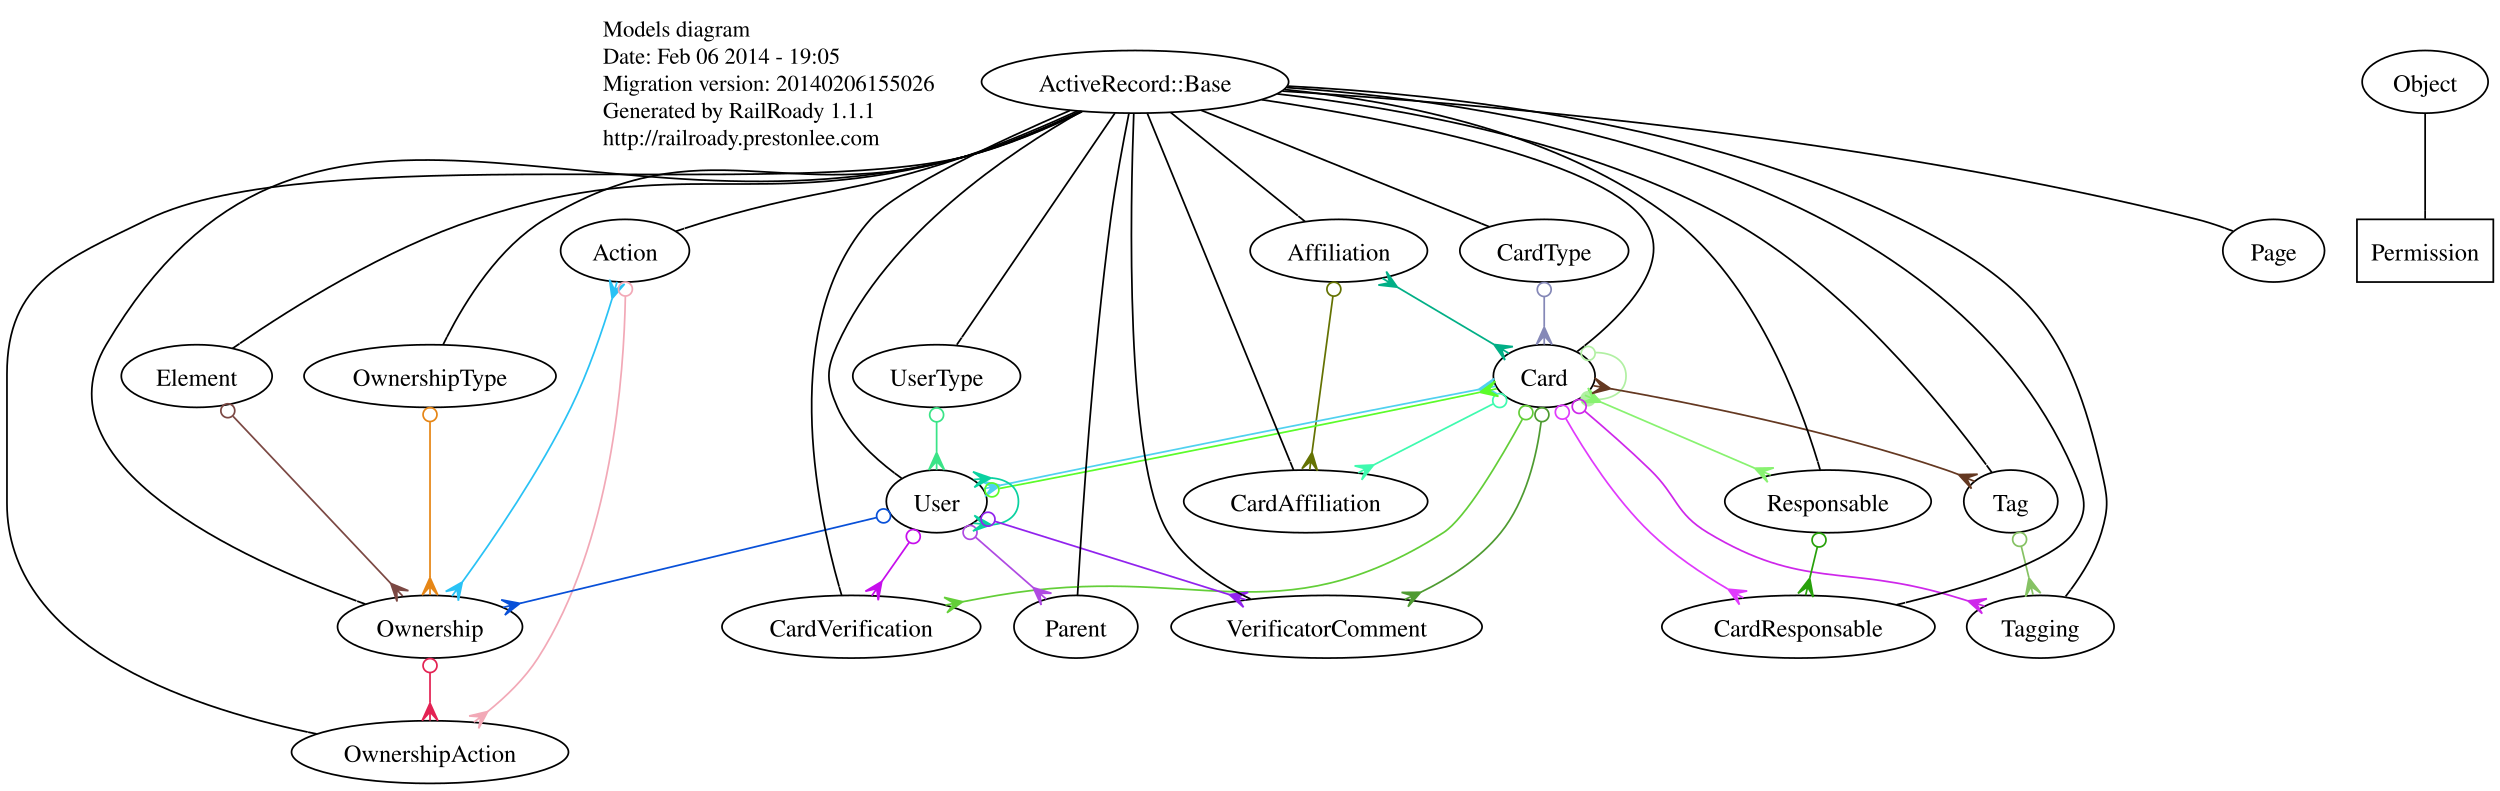
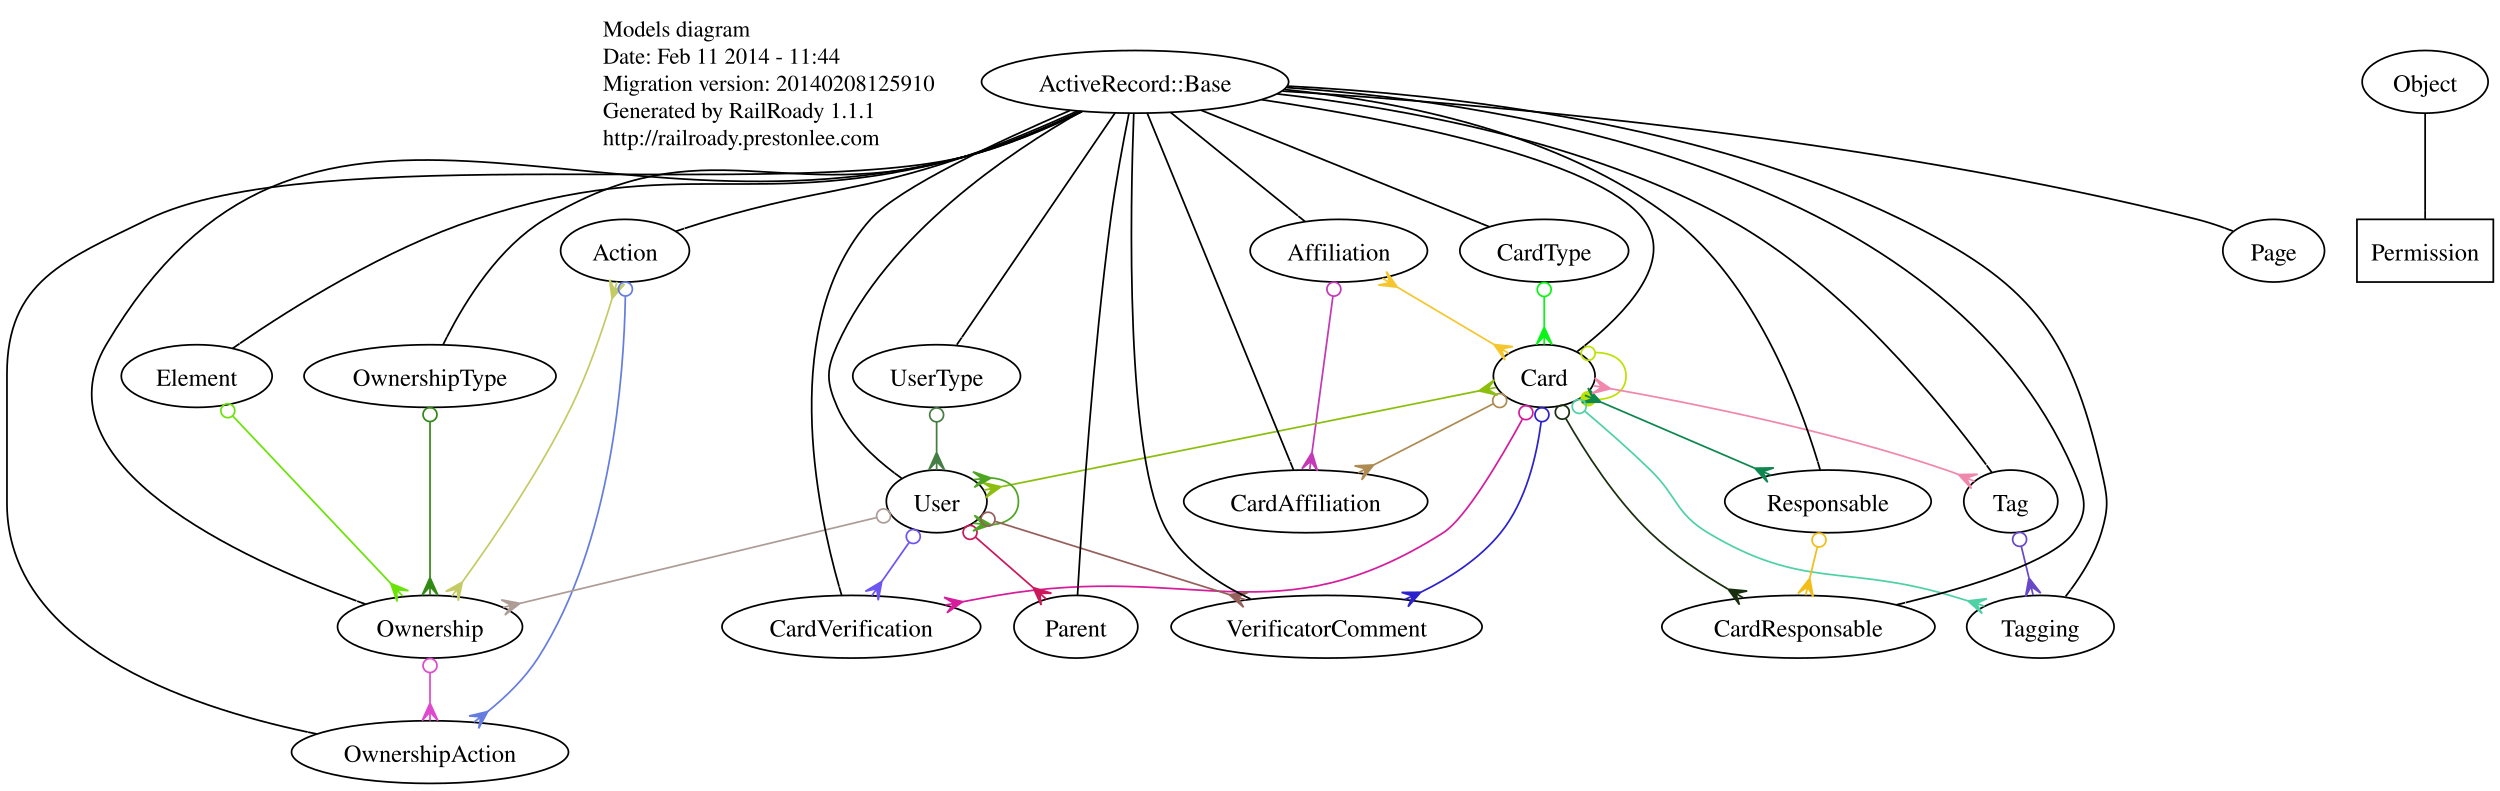
<svg xmlns="http://www.w3.org/2000/svg" width="1436pt" height="454pt" viewBox="0.00 0.00 1436.00 454.00">
  <g id="graph0" class="graph" transform="scale(1 1) rotate(0) translate(4 450)">
    <polygon fill="white" stroke="white" points="-4,4 -4,-450 1432,-450 1432,4 -4,4" />
    <g id="node1" class="node">
      <text text-anchor="start" x="342.312" y="-429" font-family="Times,serif" font-size="13.00">Models diagram</text>
-       <text text-anchor="start" x="342.312" y="-413.4" font-family="Times,serif" font-size="13.00">Date: Feb 06 2014 - 19:05</text>
-       <text text-anchor="start" x="342.312" y="-397.8" font-family="Times,serif" font-size="13.00">Migration version: 20140206155026</text>
+       <text text-anchor="start" x="342.312" y="-413.4" font-family="Times,serif" font-size="13.00">Date: Feb 11 2014 - 11:44</text>
+       <text text-anchor="start" x="342.312" y="-397.8" font-family="Times,serif" font-size="13.00">Migration version: 20140208125910</text>
      <text text-anchor="start" x="342.312" y="-382.2" font-family="Times,serif" font-size="13.00">Generated by RailRoady 1.1.1</text>
      <text text-anchor="start" x="342.312" y="-366.6" font-family="Times,serif" font-size="13.00">http://railroady.prestonlee.com</text>
    </g>
    <g id="node2" class="node">
      <ellipse fill="none" stroke="black" cx="355" cy="-306" rx="36.981" ry="18" />
      <text text-anchor="middle" x="355" y="-300.4" font-family="Times,serif" font-size="14.00">Action</text>
    </g>
    <g id="node10" class="node">
      <ellipse fill="none" stroke="black" cx="243" cy="-90" rx="53.12" ry="18" />
      <text text-anchor="middle" x="243" y="-84.4" font-family="Times,serif" font-size="14.00">Ownership</text>
    </g>
    <g id="edge2" class="edge">
-       <path fill="none" stroke="#29c2f5" d="M347.53,-278.275C342.049,-260.241 333.859,-236.148 324,-216 306.083,-179.384 279.518,-140.464 261.749,-115.963" />
-       <polygon fill="#29c2f5" stroke="#29c2f5" points="347.604,-278.526 346.12,-289.391 349.02,-283.322 350.436,-288.117 350.436,-288.117 350.436,-288.117 349.02,-283.322 354.752,-286.843 347.604,-278.526 347.604,-278.526" />
-       <polygon fill="#29c2f5" stroke="#29c2f5" points="261.545,-115.684 259.262,-104.958 258.589,-111.652 255.633,-107.619 255.633,-107.619 255.633,-107.619 258.589,-111.652 252.003,-110.279 261.545,-115.684 261.545,-115.684" />
+       <path fill="none" stroke="#c4cb65" d="M347.53,-278.275C342.049,-260.241 333.859,-236.148 324,-216 306.083,-179.384 279.518,-140.464 261.749,-115.963" />
+       <polygon fill="#c4cb65" stroke="#c4cb65" points="347.604,-278.526 346.12,-289.391 349.02,-283.322 350.436,-288.117 350.436,-288.117 350.436,-288.117 349.02,-283.322 354.752,-286.843 347.604,-278.526 347.604,-278.526" />
+       <polygon fill="#c4cb65" stroke="#c4cb65" points="261.545,-115.684 259.262,-104.958 258.589,-111.652 255.633,-107.619 255.633,-107.619 255.633,-107.619 258.589,-111.652 252.003,-110.279 261.545,-115.684 261.545,-115.684" />
    </g>
    <g id="node11" class="node">
      <ellipse fill="none" stroke="black" cx="243" cy="-18" rx="79.544" ry="18" />
      <text text-anchor="middle" x="243" y="-12.4" font-family="Times,serif" font-size="14.00">OwnershipAction</text>
    </g>
    <g id="edge1" class="edge">
-       <path fill="none" stroke="#f2a9b7" d="M355.211,-279.888C354.447,-234.703 347.502,-138.244 305,-72 297.505,-60.318 286.66,-49.812 276.13,-41.294" />
-       <ellipse fill="none" stroke="#f2a9b7" cx="355.25" cy="-283.964" rx="4" ry="4" />
-       <polygon fill="#f2a9b7" stroke="#f2a9b7" points="276.12,-41.286 270.947,-31.617 272.16,-38.234 268.199,-35.181 268.199,-35.181 268.199,-35.181 272.16,-38.234 265.452,-38.745 276.12,-41.286 276.12,-41.286" />
+       <path fill="none" stroke="#657ddf" d="M355.211,-279.888C354.447,-234.703 347.502,-138.244 305,-72 297.505,-60.318 286.66,-49.812 276.13,-41.294" />
+       <ellipse fill="none" stroke="#657ddf" cx="355.25" cy="-283.964" rx="4" ry="4" />
+       <polygon fill="#657ddf" stroke="#657ddf" points="276.12,-41.286 270.947,-31.617 272.16,-38.234 268.199,-35.181 268.199,-35.181 268.199,-35.181 272.16,-38.234 265.452,-38.745 276.12,-41.286 276.12,-41.286" />
    </g>
    <g id="node3" class="node">
      <ellipse fill="none" stroke="black" cx="765" cy="-306" rx="50.91" ry="18" />
      <text text-anchor="middle" x="765" y="-300.4" font-family="Times,serif" font-size="14.00">Affiliation</text>
    </g>
    <g id="node4" class="node">
      <ellipse fill="none" stroke="black" cx="883" cy="-234" rx="29.216" ry="18" />
      <text text-anchor="middle" x="883" y="-228.4" font-family="Times,serif" font-size="14.00">Card</text>
    </g>
    <g id="edge5" class="edge">
-       <path fill="none" stroke="#01af86" d="M798.815,-284.94C816.236,-274.606 837.264,-262.132 853.945,-252.236" />
-       <polygon fill="#01af86" stroke="#01af86" points="798.625,-285.053 787.729,-286.285 794.325,-287.604 790.025,-290.155 790.025,-290.155 790.025,-290.155 794.325,-287.604 792.321,-294.025 798.625,-285.053 798.625,-285.053" />
-       <polygon fill="#01af86" stroke="#01af86" points="854.115,-252.135 865.011,-250.904 858.415,-249.584 862.715,-247.033 862.715,-247.033 862.715,-247.033 858.415,-249.584 860.419,-243.163 854.115,-252.135 854.115,-252.135" />
+       <path fill="none" stroke="#f5c62d" d="M798.815,-284.94C816.236,-274.606 837.264,-262.132 853.945,-252.236" />
+       <polygon fill="#f5c62d" stroke="#f5c62d" points="798.625,-285.053 787.729,-286.285 794.325,-287.604 790.025,-290.155 790.025,-290.155 790.025,-290.155 794.325,-287.604 792.321,-294.025 798.625,-285.053 798.625,-285.053" />
+       <polygon fill="#f5c62d" stroke="#f5c62d" points="854.115,-252.135 865.011,-250.904 858.415,-249.584 862.715,-247.033 862.715,-247.033 862.715,-247.033 858.415,-249.584 860.419,-243.163 854.115,-252.135 854.115,-252.135" />
    </g>
    <g id="node5" class="node">
      <ellipse fill="none" stroke="black" cx="746" cy="-162" rx="70.066" ry="18" />
      <text text-anchor="middle" x="746" y="-156.4" font-family="Times,serif" font-size="14.00">CardAffiliation</text>
    </g>
    <g id="edge4" class="edge">
-       <path fill="none" stroke="#647202" d="M761.645,-279.929C758.288,-254.837 753.137,-216.338 749.672,-190.441" />
-       <ellipse fill="none" stroke="#647202" cx="762.178" cy="-283.907" rx="4" ry="4" />
-       <polygon fill="#647202" stroke="#647202" points="749.626,-190.101 752.76,-179.592 748.963,-185.145 748.3,-180.189 748.3,-180.189 748.3,-180.189 748.963,-185.145 743.84,-180.786 749.626,-190.101 749.626,-190.101" />
+       <path fill="none" stroke="#c339b6" d="M761.645,-279.929C758.288,-254.837 753.137,-216.338 749.672,-190.441" />
+       <ellipse fill="none" stroke="#c339b6" cx="762.178" cy="-283.907" rx="4" ry="4" />
+       <polygon fill="#c339b6" stroke="#c339b6" points="749.626,-190.101 752.76,-179.592 748.963,-185.145 748.3,-180.189 748.3,-180.189 748.3,-180.189 748.963,-185.145 743.84,-180.786 749.626,-190.101 749.626,-190.101" />
    </g>
    <g id="edge15" class="edge">
-       <path fill="none" stroke="#b1f0a3" d="M912.414,-247.5C922.188,-247.488 930,-242.988 930,-234 930,-225.012 922.188,-220.512 912.414,-220.5" />
-       <ellipse fill="none" stroke="#b1f0a3" cx="908.241" cy="-247.012" rx="4" ry="4" />
-       <ellipse fill="#b1f0a3" stroke="#b1f0a3" cx="908.241" cy="-220.988" rx="4" ry="4" />
+       <path fill="none" stroke="#bee101" d="M912.414,-247.5C922.188,-247.488 930,-242.988 930,-234 930,-225.012 922.188,-220.512 912.414,-220.5" />
+       <ellipse fill="none" stroke="#bee101" cx="908.241" cy="-247.012" rx="4" ry="4" />
+       <ellipse fill="#bee101" stroke="#bee101" cx="908.241" cy="-220.988" rx="4" ry="4" />
    </g>
    <g id="edge11" class="edge">
-       <path fill="none" stroke="#3ffaaf" d="M853.598,-217.977C833.602,-207.76 806.923,-194.129 785.134,-182.995" />
-       <ellipse fill="none" stroke="#3ffaaf" cx="857.427" cy="-219.933" rx="4" ry="4" />
-       <polygon fill="#3ffaaf" stroke="#3ffaaf" points="785.034,-182.944 778.176,-174.387 780.581,-180.669 776.129,-178.394 776.129,-178.394 776.129,-178.394 780.581,-180.669 774.081,-182.401 785.034,-182.944 785.034,-182.944" />
+       <path fill="none" stroke="#ad8b51" d="M853.598,-217.977C833.602,-207.76 806.923,-194.129 785.134,-182.995" />
+       <ellipse fill="none" stroke="#ad8b51" cx="857.427" cy="-219.933" rx="4" ry="4" />
+       <polygon fill="#ad8b51" stroke="#ad8b51" points="785.034,-182.944 778.176,-174.387 780.581,-180.669 776.129,-178.394 776.129,-178.394 776.129,-178.394 780.581,-180.669 774.081,-182.401 785.034,-182.944 785.034,-182.944" />
    </g>
    <g id="node6" class="node">
      <ellipse fill="none" stroke="black" cx="1029" cy="-90" rx="78.431" ry="18" />
      <text text-anchor="middle" x="1029" y="-84.4" font-family="Times,serif" font-size="14.00">CardResponsable</text>
    </g>
    <g id="edge7" class="edge">
-       <path fill="none" stroke="#e03afc" d="M895.453,-209.545C906.439,-190.357 923.815,-163.329 944,-144 957.002,-131.549 973.387,-120.502 988.293,-111.759" />
-       <ellipse fill="none" stroke="#e03afc" cx="893.38" cy="-213.246" rx="4" ry="4" />
-       <polygon fill="#e03afc" stroke="#e03afc" points="988.645,-111.559 999.562,-110.534 992.992,-109.09 997.34,-106.621 997.34,-106.621 997.34,-106.621 992.992,-109.09 995.118,-102.708 988.645,-111.559 988.645,-111.559" />
+       <path fill="none" stroke="#182e0e" d="M895.453,-209.545C906.439,-190.357 923.815,-163.329 944,-144 957.002,-131.549 973.387,-120.502 988.293,-111.759" />
+       <ellipse fill="none" stroke="#182e0e" cx="893.38" cy="-213.246" rx="4" ry="4" />
+       <polygon fill="#182e0e" stroke="#182e0e" points="988.645,-111.559 999.562,-110.534 992.992,-109.09 997.34,-106.621 997.34,-106.621 997.34,-106.621 992.992,-109.09 995.118,-102.708 988.645,-111.559 988.645,-111.559" />
    </g>
    <g id="node8" class="node">
      <ellipse fill="none" stroke="black" cx="485" cy="-90" rx="74.295" ry="18" />
      <text text-anchor="middle" x="485" y="-84.4" font-family="Times,serif" font-size="14.00">CardVerification</text>
    </g>
    <g id="edge9" class="edge">
-       <path fill="none" stroke="#63ce38" d="M870.482,-209.24C857.587,-185.702 837.638,-152.038 825,-144 728.05,-82.339 682.247,-127.404 569,-108 562.497,-106.886 555.726,-105.647 548.976,-104.361" />
-       <ellipse fill="none" stroke="#63ce38" cx="872.498" cy="-212.963" rx="4" ry="4" />
-       <polygon fill="#63ce38" stroke="#63ce38" points="548.951,-104.357 539.991,-98.034 544.043,-103.404 539.134,-102.452 539.134,-102.452 539.134,-102.452 544.043,-103.404 538.277,-106.87 548.951,-104.357 548.951,-104.357" />
+       <path fill="none" stroke="#d51d9b" d="M870.482,-209.24C857.587,-185.702 837.638,-152.038 825,-144 728.05,-82.339 682.247,-127.404 569,-108 562.497,-106.886 555.726,-105.647 548.976,-104.361" />
+       <ellipse fill="none" stroke="#d51d9b" cx="872.498" cy="-212.963" rx="4" ry="4" />
+       <polygon fill="#d51d9b" stroke="#d51d9b" points="548.951,-104.357 539.991,-98.034 544.043,-103.404 539.134,-102.452 539.134,-102.452 539.134,-102.452 544.043,-103.404 538.277,-106.87 548.951,-104.357 548.951,-104.357" />
    </g>
    <g id="node16" class="node">
      <ellipse fill="none" stroke="black" cx="1046" cy="-162" rx="59.276" ry="18" />
      <text text-anchor="middle" x="1046" y="-156.4" font-family="Times,serif" font-size="14.00">Responsable</text>
    </g>
    <g id="edge8" class="edge">
-       <path fill="none" stroke="#88f270" d="M915.808,-218.911C941.124,-208.039 976.336,-192.917 1003.76,-181.141" />
-       <polygon fill="#88f270" stroke="#88f270" points="915.542,-219.025 904.578,-218.836 910.948,-220.998 906.354,-222.971 906.354,-222.971 906.354,-222.971 910.948,-220.998 908.13,-227.106 915.542,-219.025 915.542,-219.025" />
-       <polygon fill="#88f270" stroke="#88f270" points="1003.91,-181.073 1014.88,-181.262 1008.51,-179.1 1013.1,-177.127 1013.1,-177.127 1013.1,-177.127 1008.51,-179.1 1011.33,-172.993 1003.91,-181.073 1003.91,-181.073" />
+       <path fill="none" stroke="#0d874f" d="M915.808,-218.911C941.124,-208.039 976.336,-192.917 1003.76,-181.141" />
+       <polygon fill="#0d874f" stroke="#0d874f" points="915.542,-219.025 904.578,-218.836 910.948,-220.998 906.354,-222.971 906.354,-222.971 906.354,-222.971 910.948,-220.998 908.13,-227.106 915.542,-219.025 915.542,-219.025" />
+       <polygon fill="#0d874f" stroke="#0d874f" points="1003.91,-181.073 1014.88,-181.262 1008.51,-179.1 1013.1,-177.127 1013.1,-177.127 1013.1,-177.127 1008.51,-179.1 1011.33,-172.993 1003.91,-181.073 1003.91,-181.073" />
    </g>
    <g id="node17" class="node">
      <ellipse fill="none" stroke="black" cx="1151" cy="-162" rx="27" ry="18" />
      <text text-anchor="middle" x="1151" y="-156.4" font-family="Times,serif" font-size="14.00">Tag</text>
    </g>
    <g id="edge13" class="edge">
-       <path fill="none" stroke="#643821" d="M921.165,-226.726C967.519,-218.542 1047.73,-202.559 1114,-180 1116.26,-179.231 1118.56,-178.37 1120.87,-177.453" />
-       <polygon fill="#643821" stroke="#643821" points="921.102,-226.737 910.48,-224.015 916.176,-227.592 911.25,-228.448 911.25,-228.448 911.25,-228.448 916.176,-227.592 912.02,-232.882 921.102,-226.737 921.102,-226.737" />
-       <polygon fill="#643821" stroke="#643821" points="1120.98,-177.405 1131.94,-177.61 1125.58,-175.439 1130.17,-173.473 1130.17,-173.473 1130.17,-173.473 1125.58,-175.439 1128.4,-169.335 1120.98,-177.405 1120.98,-177.405" />
+       <path fill="none" stroke="#f087ad" d="M921.165,-226.726C967.519,-218.542 1047.73,-202.559 1114,-180 1116.26,-179.231 1118.56,-178.37 1120.87,-177.453" />
+       <polygon fill="#f087ad" stroke="#f087ad" points="921.102,-226.737 910.48,-224.015 916.176,-227.592 911.25,-228.448 911.25,-228.448 911.25,-228.448 916.176,-227.592 912.02,-232.882 921.102,-226.737 921.102,-226.737" />
+       <polygon fill="#f087ad" stroke="#f087ad" points="1120.98,-177.405 1131.94,-177.61 1125.58,-175.439 1130.17,-173.473 1130.17,-173.473 1130.17,-173.473 1125.58,-175.439 1128.4,-169.335 1120.98,-177.405 1120.98,-177.405" />
    </g>
    <g id="node18" class="node">
      <ellipse fill="none" stroke="black" cx="1168" cy="-90" rx="42.316" ry="18" />
      <text text-anchor="middle" x="1168" y="-84.4" font-family="Times,serif" font-size="14.00">Tagging</text>
    </g>
    <g id="edge12" class="edge">
-       <path fill="none" stroke="#ce27ea" d="M906.198,-213.917C917.826,-204.086 931.957,-191.726 944,-180 959.551,-164.858 958.396,-155.181 977,-144 1031.7,-111.128 1054.75,-125.924 1116,-108 1119.34,-107.023 1122.78,-105.978 1126.24,-104.905" />
-       <ellipse fill="none" stroke="#ce27ea" cx="903.089" cy="-216.527" rx="4" ry="4" />
-       <polygon fill="#ce27ea" stroke="#ce27ea" points="1126.39,-104.857 1137.28,-106.125 1131.15,-103.346 1135.92,-101.835 1135.92,-101.835 1135.92,-101.835 1131.15,-103.346 1134.56,-97.546 1126.39,-104.857 1126.39,-104.857" />
+       <path fill="none" stroke="#4ed1a5" d="M906.198,-213.917C917.826,-204.086 931.957,-191.726 944,-180 959.551,-164.858 958.396,-155.181 977,-144 1031.7,-111.128 1054.75,-125.924 1116,-108 1119.34,-107.023 1122.78,-105.978 1126.24,-104.905" />
+       <ellipse fill="none" stroke="#4ed1a5" cx="903.089" cy="-216.527" rx="4" ry="4" />
+       <polygon fill="#4ed1a5" stroke="#4ed1a5" points="1126.39,-104.857 1137.28,-106.125 1131.15,-103.346 1135.92,-101.835 1135.92,-101.835 1135.92,-101.835 1131.15,-103.346 1134.56,-97.546 1126.39,-104.857 1126.39,-104.857" />
    </g>
    <g id="node19" class="node">
      <ellipse fill="none" stroke="black" cx="534" cy="-162" rx="28.909" ry="18" />
      <text text-anchor="middle" x="534" y="-156.4" font-family="Times,serif" font-size="14.00">User</text>
    </g>
    <g id="edge10" class="edge">
-       <path fill="none" stroke="#50d1ef" d="M845.205,-226.259C777.749,-213.389 637.841,-185.352 570.979,-171.332" />
-       <polygon fill="#50d1ef" stroke="#50d1ef" points="845.262,-226.27 854.248,-232.554 850.174,-227.201 855.087,-228.133 855.087,-228.133 855.087,-228.133 850.174,-227.201 855.925,-223.712 845.262,-226.27 845.262,-226.27" />
-       <polygon fill="#50d1ef" stroke="#50d1ef" points="570.682,-171.269 561.826,-164.803 565.79,-170.238 560.897,-169.206 560.897,-169.206 560.897,-169.206 565.79,-170.238 559.969,-173.609 570.682,-171.269 570.682,-171.269" />
+       <path fill="none" stroke="#8cbe0e" d="M845.491,-225.477C778.33,-212.006 638.316,-183.923 571.304,-170.482" />
+       <polygon fill="#8cbe0e" stroke="#8cbe0e" points="845.518,-225.482 854.438,-231.861 850.42,-226.465 855.323,-227.449 855.323,-227.449 855.323,-227.449 850.42,-226.465 856.208,-223.037 845.518,-225.482 845.518,-225.482" />
+       <polygon fill="#8cbe0e" stroke="#8cbe0e" points="571.003,-170.422 562.083,-164.043 566.1,-169.439 561.198,-168.455 561.198,-168.455 561.198,-168.455 566.1,-169.439 560.313,-172.867 571.003,-170.422 571.003,-170.422" />
    </g>
    <g id="node21" class="node">
      <ellipse fill="none" stroke="black" cx="758" cy="-90" rx="89.329" ry="18" />
      <text text-anchor="middle" x="758" y="-84.4" font-family="Times,serif" font-size="14.00">VerificatorComment</text>
    </g>
    <g id="edge14" class="edge">
-       <path fill="none" stroke="#4e9b31" d="M881.239,-207.719C878.728,-188.433 872.656,-162.174 858,-144 846.084,-129.223 828.92,-118.052 812.166,-109.868" />
-       <ellipse fill="none" stroke="#4e9b31" cx="881.694" cy="-211.798" rx="4" ry="4" />
-       <polygon fill="#4e9b31" stroke="#4e9b31" points="812.023,-109.802 804.816,-101.537 807.48,-107.714 802.937,-105.625 802.937,-105.625 802.937,-105.625 807.48,-107.714 801.057,-109.714 812.023,-109.802 812.023,-109.802" />
+       <path fill="none" stroke="#2b22cd" d="M881.239,-207.719C878.728,-188.433 872.656,-162.174 858,-144 846.084,-129.223 828.92,-118.052 812.166,-109.868" />
+       <ellipse fill="none" stroke="#2b22cd" cx="881.694" cy="-211.798" rx="4" ry="4" />
+       <polygon fill="#2b22cd" stroke="#2b22cd" points="812.023,-109.802 804.816,-101.537 807.48,-107.714 802.937,-105.625 802.937,-105.625 802.937,-105.625 807.48,-107.714 801.057,-109.714 812.023,-109.802 812.023,-109.802" />
    </g>
    <g id="node7" class="node">
      <ellipse fill="none" stroke="black" cx="883" cy="-306" rx="48.464" ry="18" />
      <text text-anchor="middle" x="883" y="-300.4" font-family="Times,serif" font-size="14.00">CardType</text>
    </g>
    <g id="edge19" class="edge">
-       <path fill="none" stroke="#8588b7" d="M883,-279.64C883,-274.063 883,-268.132 883,-262.476" />
-       <ellipse fill="none" stroke="#8588b7" cx="883" cy="-283.697" rx="4" ry="4" />
-       <polygon fill="#8588b7" stroke="#8588b7" points="883,-262.104 887.5,-252.104 883,-257.104 883,-252.104 883,-252.104 883,-252.104 883,-257.104 878.5,-252.104 883,-262.104 883,-262.104" />
+       <path fill="none" stroke="#08f516" d="M883,-279.64C883,-274.063 883,-268.132 883,-262.476" />
+       <ellipse fill="none" stroke="#08f516" cx="883" cy="-283.697" rx="4" ry="4" />
+       <polygon fill="#08f516" stroke="#08f516" points="883,-262.104 887.5,-252.104 883,-257.104 883,-252.104 883,-252.104 883,-252.104 883,-257.104 878.5,-252.104 883,-262.104 883,-262.104" />
    </g>
    <g id="node9" class="node">
      <ellipse fill="none" stroke="black" cx="109" cy="-234" rx="43.321" ry="18" />
      <text text-anchor="middle" x="109" y="-228.4" font-family="Times,serif" font-size="14.00">Element</text>
    </g>
    <g id="edge22" class="edge">
-       <path fill="none" stroke="#7b4843" d="M129.879,-210.874C154.422,-184.866 195.006,-141.86 220.308,-115.047" />
-       <ellipse fill="none" stroke="#7b4843" cx="126.856" cy="-214.078" rx="4" ry="4" />
-       <polygon fill="#7b4843" stroke="#7b4843" points="220.461,-114.885 230.597,-110.7 223.892,-111.248 227.324,-107.612 227.324,-107.612 227.324,-107.612 223.892,-111.248 224.051,-104.523 220.461,-114.885 220.461,-114.885" />
+       <path fill="none" stroke="#6ae307" d="M129.879,-210.874C154.422,-184.866 195.006,-141.86 220.308,-115.047" />
+       <ellipse fill="none" stroke="#6ae307" cx="126.856" cy="-214.078" rx="4" ry="4" />
+       <polygon fill="#6ae307" stroke="#6ae307" points="220.461,-114.885 230.597,-110.7 223.892,-111.248 227.324,-107.612 227.324,-107.612 227.324,-107.612 223.892,-111.248 224.051,-104.523 220.461,-114.885 220.461,-114.885" />
    </g>
    <g id="edge24" class="edge">
-       <path fill="none" stroke="#e32253" d="M243,-63.64C243,-58.063 243,-52.132 243,-46.476" />
-       <ellipse fill="none" stroke="#e32253" cx="243" cy="-67.697" rx="4" ry="4" />
-       <polygon fill="#e32253" stroke="#e32253" points="243,-46.104 247.5,-36.104 243,-41.104 243,-36.104 243,-36.104 243,-36.104 243,-41.104 238.5,-36.104 243,-46.104 243,-46.104" />
+       <path fill="none" stroke="#df49ce" d="M243,-63.64C243,-58.063 243,-52.132 243,-46.476" />
+       <ellipse fill="none" stroke="#df49ce" cx="243" cy="-67.697" rx="4" ry="4" />
+       <polygon fill="#df49ce" stroke="#df49ce" points="243,-46.104 247.5,-36.104 243,-41.104 243,-36.104 243,-36.104 243,-36.104 243,-41.104 238.5,-36.104 243,-46.104 243,-46.104" />
    </g>
    <g id="node12" class="node">
      <ellipse fill="none" stroke="black" cx="243" cy="-234" rx="72.371" ry="18" />
      <text text-anchor="middle" x="243" y="-228.4" font-family="Times,serif" font-size="14.00">OwnershipType</text>
    </g>
    <g id="edge27" class="edge">
-       <path fill="none" stroke="#e68616" d="M243,-207.558C243,-182.444 243,-144.164 243,-118.393" />
-       <ellipse fill="none" stroke="#e68616" cx="243" cy="-211.871" rx="4" ry="4" />
-       <polygon fill="#e68616" stroke="#e68616" points="243,-118.189 247.5,-108.189 243,-113.189 243,-108.189 243,-108.189 243,-108.189 243,-113.189 238.5,-108.189 243,-118.189 243,-118.189" />
+       <path fill="none" stroke="#328a15" d="M243,-207.558C243,-182.444 243,-144.164 243,-118.393" />
+       <ellipse fill="none" stroke="#328a15" cx="243" cy="-211.871" rx="4" ry="4" />
+       <polygon fill="#328a15" stroke="#328a15" points="243,-118.189 247.5,-108.189 243,-113.189 243,-108.189 243,-108.189 243,-108.189 243,-113.189 238.5,-108.189 243,-118.189 243,-118.189" />
    </g>
    <g id="node13" class="node">
      <ellipse fill="none" stroke="black" cx="1302" cy="-306" rx="29.216" ry="18" />
      <text text-anchor="middle" x="1302" y="-300.4" font-family="Times,serif" font-size="14.00">Page</text>
    </g>
    <g id="node14" class="node">
      <ellipse fill="none" stroke="black" cx="614" cy="-90" rx="35.56" ry="18" />
      <text text-anchor="middle" x="614" y="-84.4" font-family="Times,serif" font-size="14.00">Parent</text>
    </g>
    <g id="node15" class="node">
      <polygon fill="none" stroke="black" points="1428.17,-324 1349.83,-324 1349.83,-288 1428.17,-288 1428.17,-324" />
      <text text-anchor="middle" x="1389" y="-300.4" font-family="Times,serif" font-size="14.00">Permission</text>
    </g>
    <g id="edge32" class="edge">
-       <path fill="none" stroke="#28a10b" d="M1039.91,-135.92C1038.51,-130.154 1037.01,-123.997 1035.59,-118.148" />
-       <ellipse fill="none" stroke="#28a10b" cx="1040.85" cy="-139.81" rx="4" ry="4" />
-       <polygon fill="#28a10b" stroke="#28a10b" points="1035.51,-117.822 1037.53,-107.042 1034.33,-112.963 1033.15,-108.104 1033.15,-108.104 1033.15,-108.104 1034.33,-112.963 1028.78,-109.166 1035.51,-117.822 1035.51,-117.822" />
+       <path fill="none" stroke="#f2bd18" d="M1039.91,-135.92C1038.51,-130.154 1037.01,-123.997 1035.59,-118.148" />
+       <ellipse fill="none" stroke="#f2bd18" cx="1040.85" cy="-139.81" rx="4" ry="4" />
+       <polygon fill="#f2bd18" stroke="#f2bd18" points="1035.51,-117.822 1037.53,-107.042 1034.33,-112.963 1033.15,-108.104 1033.15,-108.104 1033.15,-108.104 1034.33,-112.963 1028.78,-109.166 1035.51,-117.822 1035.51,-117.822" />
    </g>
    <g id="edge34" class="edge">
-       <path fill="none" stroke="#86c264" d="M1157.01,-136.267C1158.41,-130.485 1159.91,-124.291 1161.35,-118.4" />
-       <ellipse fill="none" stroke="#86c264" cx="1156.06" cy="-140.168" rx="4" ry="4" />
-       <polygon fill="#86c264" stroke="#86c264" points="1161.44,-117.993 1168.18,-109.337 1162.62,-113.134 1163.8,-108.275 1163.8,-108.275 1163.8,-108.275 1162.62,-113.134 1159.43,-107.213 1161.44,-117.993 1161.44,-117.993" />
+       <path fill="none" stroke="#6948c8" d="M1157.01,-136.267C1158.41,-130.485 1159.91,-124.291 1161.35,-118.4" />
+       <ellipse fill="none" stroke="#6948c8" cx="1156.06" cy="-140.168" rx="4" ry="4" />
+       <polygon fill="#6948c8" stroke="#6948c8" points="1161.44,-117.993 1168.18,-109.337 1162.62,-113.134 1163.8,-108.275 1163.8,-108.275 1163.8,-108.275 1162.62,-113.134 1159.43,-107.213 1161.44,-117.993 1161.44,-117.993" />
+     </g>
+     <g id="edge37" class="edge">
+       <path fill="none" stroke="#6d55f1" d="M518.256,-138.509C513.238,-131.341 507.657,-123.367 502.521,-116.03" />
+       <ellipse fill="none" stroke="#6d55f1" cx="520.587" cy="-141.839" rx="4" ry="4" />
+       <polygon fill="#6d55f1" stroke="#6d55f1" points="502.493,-115.99 500.445,-105.217 499.625,-111.894 496.758,-107.797 496.758,-107.797 496.758,-107.797 499.625,-111.894 493.072,-110.378 502.493,-115.99 502.493,-115.99" />
    </g>
    <g id="edge38" class="edge">
-       <path fill="none" stroke="#5bfc2a" d="M569.95,-169.389C636.522,-182.066 777.922,-210.394 845.577,-224.575" />
-       <ellipse fill="none" stroke="#5bfc2a" cx="565.76" cy="-168.596" rx="4" ry="4" />
-       <polygon fill="#5bfc2a" stroke="#5bfc2a" points="846,-224.664 854.857,-231.13 850.892,-225.695 855.785,-226.726 855.785,-226.726 855.785,-226.726 850.892,-225.695 856.713,-222.323 846,-224.664 846,-224.664" />
-     </g>
-     <g id="edge37" class="edge">
-       <path fill="none" stroke="#c60eec" d="M518.256,-138.509C513.238,-131.341 507.657,-123.367 502.521,-116.03" />
-       <ellipse fill="none" stroke="#c60eec" cx="520.587" cy="-141.839" rx="4" ry="4" />
-       <polygon fill="#c60eec" stroke="#c60eec" points="502.493,-115.99 500.445,-105.217 499.625,-111.894 496.758,-107.797 496.758,-107.797 496.758,-107.797 499.625,-111.894 493.072,-110.378 502.493,-115.99 502.493,-115.99" />
+       <path fill="none" stroke="#ae9d97" d="M499.557,-152.715C448.903,-140.53 353.943,-117.687 294.84,-103.47" />
+       <ellipse fill="none" stroke="#ae9d97" cx="503.515" cy="-153.667" rx="4" ry="4" />
+       <polygon fill="#ae9d97" stroke="#ae9d97" points="294.681,-103.432 286.011,-96.718 289.82,-102.263 284.959,-101.093 284.959,-101.093 284.959,-101.093 289.82,-102.263 283.906,-105.468 294.681,-103.432 294.681,-103.432" />
    </g>
    <g id="edge39" class="edge">
-       <path fill="none" stroke="#0850d8" d="M499.557,-152.715C448.903,-140.53 353.943,-117.687 294.84,-103.47" />
-       <ellipse fill="none" stroke="#0850d8" cx="503.515" cy="-153.667" rx="4" ry="4" />
-       <polygon fill="#0850d8" stroke="#0850d8" points="294.681,-103.432 286.011,-96.718 289.82,-102.263 284.959,-101.093 284.959,-101.093 284.959,-101.093 289.82,-102.263 283.906,-105.468 294.681,-103.432 294.681,-103.432" />
+       <path fill="none" stroke="#cb185b" d="M556.24,-141.54C566.517,-132.547 578.757,-121.838 589.318,-112.597" />
+       <ellipse fill="none" stroke="#cb185b" cx="553.2" cy="-144.2" rx="4" ry="4" />
+       <polygon fill="#cb185b" stroke="#cb185b" points="589.481,-112.454 599.97,-109.256 593.244,-109.162 597.007,-105.869 597.007,-105.869 597.007,-105.869 593.244,-109.162 594.043,-102.483 589.481,-112.454 589.481,-112.454" />
    </g>
    <g id="edge40" class="edge">
-       <path fill="none" stroke="#af4ae2" d="M556.24,-141.54C566.517,-132.547 578.757,-121.838 589.318,-112.597" />
-       <ellipse fill="none" stroke="#af4ae2" cx="553.2" cy="-144.2" rx="4" ry="4" />
-       <polygon fill="#af4ae2" stroke="#af4ae2" points="589.481,-112.454 599.97,-109.256 593.244,-109.162 597.007,-105.869 597.007,-105.869 597.007,-105.869 593.244,-109.162 594.043,-102.483 589.481,-112.454 589.481,-112.454" />
+       <path fill="none" stroke="#4ea522" d="M565.416,-175.433C574.233,-174.843 581,-170.365 581,-162 581,-153.635 574.233,-149.157 565.416,-148.567" />
+       <polygon fill="#4ea522" stroke="#4ea522" points="565.23,-175.417 555.659,-170.065 560.249,-174.982 555.268,-174.547 555.268,-174.547 555.268,-174.547 560.249,-174.982 554.877,-179.03 565.23,-175.417 565.23,-175.417" />
+       <polygon fill="#4ea522" stroke="#4ea522" points="565.23,-148.583 554.877,-144.97 560.249,-149.018 555.268,-149.453 555.268,-149.453 555.268,-149.453 560.249,-149.018 555.659,-153.935 565.23,-148.583 565.23,-148.583" />
    </g>
    <g id="edge41" class="edge">
-       <path fill="none" stroke="#09d1a0" d="M565.416,-175.433C574.233,-174.843 581,-170.365 581,-162 581,-153.635 574.233,-149.157 565.416,-148.567" />
-       <polygon fill="#09d1a0" stroke="#09d1a0" points="565.23,-175.417 555.659,-170.065 560.249,-174.982 555.268,-174.547 555.268,-174.547 555.268,-174.547 560.249,-174.982 554.877,-179.03 565.23,-175.417 565.23,-175.417" />
-       <polygon fill="#09d1a0" stroke="#09d1a0" points="565.23,-148.583 554.877,-144.97 560.249,-149.018 555.268,-149.453 555.268,-149.453 555.268,-149.453 560.249,-149.018 555.659,-153.935 565.23,-148.583 565.23,-148.583" />
-     </g>
-     <g id="edge42" class="edge">
-       <path fill="none" stroke="#9122ed" d="M567.473,-150.54C602.982,-139.443 659.687,-121.723 702.016,-108.495" />
-       <ellipse fill="none" stroke="#9122ed" cx="563.514" cy="-151.777" rx="4" ry="4" />
-       <polygon fill="#9122ed" stroke="#9122ed" points="702.085,-108.474 712.972,-109.786 706.857,-106.982 711.63,-105.491 711.63,-105.491 711.63,-105.491 706.857,-106.982 710.287,-101.196 702.085,-108.474 702.085,-108.474" />
+       <path fill="none" stroke="#95605b" d="M567.473,-150.54C602.982,-139.443 659.687,-121.723 702.016,-108.495" />
+       <ellipse fill="none" stroke="#95605b" cx="563.514" cy="-151.777" rx="4" ry="4" />
+       <polygon fill="#95605b" stroke="#95605b" points="702.085,-108.474 712.972,-109.786 706.857,-106.982 711.63,-105.491 711.63,-105.491 711.63,-105.491 706.857,-106.982 710.287,-101.196 702.085,-108.474 702.085,-108.474" />
    </g>
    <g id="node20" class="node">
      <ellipse fill="none" stroke="black" cx="534" cy="-234" rx="48.158" ry="18" />
      <text text-anchor="middle" x="534" y="-228.4" font-family="Times,serif" font-size="14.00">UserType</text>
    </g>
-     <g id="edge44" class="edge">
-       <path fill="none" stroke="#3ae487" d="M534,-207.64C534,-202.063 534,-196.132 534,-190.476" />
-       <ellipse fill="none" stroke="#3ae487" cx="534" cy="-211.697" rx="4" ry="4" />
-       <polygon fill="#3ae487" stroke="#3ae487" points="534,-190.104 538.5,-180.104 534,-185.104 534,-180.104 534,-180.104 534,-180.104 534,-185.104 529.5,-180.104 534,-190.104 534,-190.104" />
+     <g id="edge43" class="edge">
+       <path fill="none" stroke="#467d44" d="M534,-207.64C534,-202.063 534,-196.132 534,-190.476" />
+       <ellipse fill="none" stroke="#467d44" cx="534" cy="-211.697" rx="4" ry="4" />
+       <polygon fill="#467d44" stroke="#467d44" points="534,-190.104 538.5,-180.104 534,-185.104 534,-180.104 534,-180.104 534,-180.104 534,-185.104 529.5,-180.104 534,-190.104 534,-190.104" />
    </g>
    <g id="node22" class="node">
      <ellipse fill="none" stroke="black" cx="648" cy="-403" rx="88.203" ry="18" />
      <text text-anchor="middle" x="648" y="-397.4" font-family="Times,serif" font-size="14.00">ActiveRecord::Base</text>
    </g>
    <g id="edge3" class="edge">
      <path fill="none" stroke="black" d="M614.951,-386.268C596.189,-377.737 572.103,-367.446 550,-360 487.482,-338.939 469.339,-342.444 406,-324 400.58,-322.422 394.874,-320.64 389.32,-318.84" />
      <polyline fill="none" stroke="black" points="384.275,-317.186 389.026,-318.743 " />
    </g>
    <g id="edge6" class="edge">
      <path fill="none" stroke="black" d="M668.38,-385.452C688.758,-368.906 720.066,-343.485 741.485,-326.093" />
      <polyline fill="none" stroke="black" points="745.631,-322.727 741.749,-325.879 " />
    </g>
    <g id="edge16" class="edge">
      <path fill="none" stroke="black" d="M720.709,-392.717C798.225,-381.152 913.434,-358.594 940,-324 958.517,-299.888 929.188,-269.706 906.19,-251.412" />
      <polyline fill="none" stroke="black" points="901.983,-248.138 905.929,-251.209 " />
    </g>
    <g id="edge17" class="edge">
      <path fill="none" stroke="black" d="M655.048,-384.812C672.494,-342.265 717.675,-232.078 737.008,-184.929" />
      <polyline fill="none" stroke="black" points="739.016,-180.033 737.119,-184.659 " />
    </g>
    <g id="edge18" class="edge">
      <path fill="none" stroke="black" d="M735.143,-399.677C867.852,-390.608 1113.02,-350.471 1187,-180 1193.37,-165.323 1196.34,-156.989 1187,-144 1175.28,-127.703 1129.84,-113.501 1090.68,-103.911" />
      <polyline fill="none" stroke="black" points="1085.45,-102.648 1090.31,-103.821 " />
    </g>
    <g id="edge20" class="edge">
      <path fill="none" stroke="black" d="M686.018,-386.631C730.387,-368.695 803.22,-339.251 846.795,-321.636" />
      <polyline fill="none" stroke="black" points="851.439,-319.759 846.804,-321.633 " />
    </g>
    <g id="edge21" class="edge">
      <path fill="none" stroke="black" d="M610.564,-386.519C571.07,-369.557 512.326,-342.327 496,-324 442.958,-264.457 465.006,-158.66 478.01,-112.993" />
      <polyline fill="none" stroke="black" points="479.468,-107.987 478.07,-112.787 " />
    </g>
    <g id="edge23" class="edge">
      <path fill="none" stroke="black" d="M617.021,-386.092C598.125,-377.061 573.216,-366.329 550,-360 428.524,-326.883 388.616,-363.311 269,-324 217.769,-307.163 164.17,-273.554 133.842,-252.798" />
      <polyline fill="none" stroke="black" points="129.539,-249.832 133.656,-252.67 " />
    </g>
    <g id="edge25" class="edge">
      <path fill="none" stroke="black" d="M617.519,-386.063C598.594,-376.903 573.483,-366.046 550,-360 332.778,-304.07 171.192,-445.065 57,-252 16.367,-183.302 134.18,-129.106 200.759,-104.848" />
      <polyline fill="none" stroke="black" points="205.855,-103.014 201.15,-104.707 " />
    </g>
    <g id="edge26" class="edge">
      <path fill="none" stroke="black" d="M617.566,-385.874C598.659,-376.644 573.549,-365.782 550,-360 448.486,-335.077 174.916,-369.891 81,-324 32.945,-300.519 0,-288.485 0,-235 0,-235 0,-235 0,-161 0,-80.358 100.995,-44.675 172.765,-29.499" />
      <polyline fill="none" stroke="black" points="177.88,-28.442 172.984,-29.454 " />
    </g>
    <g id="edge28" class="edge">
      <path fill="none" stroke="black" d="M616.534,-386.06C597.676,-377.134 572.971,-366.521 550,-360 445.817,-330.426 401.862,-379.727 309,-324 282.625,-308.172 263.448,-277.393 252.768,-256.516" />
      <polyline fill="none" stroke="black" points="250.491,-251.959 252.726,-256.432 " />
    </g>
    <g id="edge29" class="edge">
      <path fill="none" stroke="black" d="M732.571,-397.646C851.45,-390.075 1074.03,-370.572 1258,-324 1263.23,-322.677 1268.68,-320.91 1273.89,-319.014" />
      <polyline fill="none" stroke="black" points="1278.59,-317.247 1273.91,-319.005 " />
    </g>
    <g id="edge30" class="edge">
      <path fill="none" stroke="black" d="M644.428,-384.723C641.282,-368.964 636.78,-345.004 634,-324 623.781,-246.804 617.648,-154.494 615.215,-113.048" />
      <polyline fill="none" stroke="black" points="614.923,-108.015 615.212,-113.006 " />
    </g>
    <g id="edge33" class="edge">
      <path fill="none" stroke="black" d="M733.998,-398.551C800.88,-391.868 892.794,-373.475 957,-324 1003.78,-287.954 1029.41,-219.985 1040.04,-185.014" />
      <polyline fill="none" stroke="black" points="1041.5,-180.101 1040.08,-184.894 " />
    </g>
    <g id="edge35" class="edge">
      <path fill="none" stroke="black" d="M729.661,-396.056C801.71,-387.943 907.617,-368.839 989,-324 1054.48,-287.924 1111.38,-217.662 1136.82,-183.135" />
      <polyline fill="none" stroke="black" points="1140.05,-178.706 1137.1,-182.744 " />
    </g>
    <g id="edge36" class="edge">
      <path fill="none" stroke="black" d="M735.871,-400.518C827.958,-395.826 974.711,-379.304 1088,-324 1161.6,-288.07 1184.63,-259.817 1203,-180 1206.59,-164.408 1207.6,-159.324 1203,-144 1199.48,-132.278 1192.43,-120.757 1185.58,-111.466" />
      <polyline fill="none" stroke="black" points="1182.45,-107.362 1185.48,-111.341 " />
    </g>
-     <g id="edge43" class="edge">
+     <g id="edge42" class="edge">
      <path fill="none" stroke="black" d="M617.091,-385.956C576.148,-362.735 505.762,-315.49 477,-252 470.398,-237.426 470.609,-230.668 477,-216 483.74,-200.529 497.469,-187.54 509.763,-178.293" />
      <polyline fill="none" stroke="black" points="513.866,-175.302 509.825,-178.248 " />
    </g>
-     <g id="edge45" class="edge">
+     <g id="edge44" class="edge">
      <path fill="none" stroke="black" d="M636.442,-385.068C615.531,-354.435 571.466,-289.884 548.544,-256.306" />
      <polyline fill="none" stroke="black" points="545.589,-251.977 548.408,-256.106 " />
    </g>
-     <g id="edge46" class="edge">
+     <g id="edge45" class="edge">
      <path fill="none" stroke="black" d="M647.241,-384.974C645.282,-334.104 641.833,-184.28 667,-144 676.918,-128.127 693.456,-116.473 709.734,-108.203" />
      <polyline fill="none" stroke="black" points="714.312,-105.959 709.823,-108.159 " />
    </g>
    <g id="node23" class="node">
      <ellipse fill="none" stroke="black" cx="1389" cy="-403" rx="36.17" ry="18" />
      <text text-anchor="middle" x="1389" y="-397.4" font-family="Times,serif" font-size="14.00">Object</text>
    </g>
    <g id="edge31" class="edge">
      <path fill="none" stroke="black" d="M1389,-384.576C1389,-369.041 1389,-346.217 1389,-329.345" />
      <polyline fill="none" stroke="black" points="1389,-324.314 1389,-329.314 " />
    </g>
  </g>
</svg>
